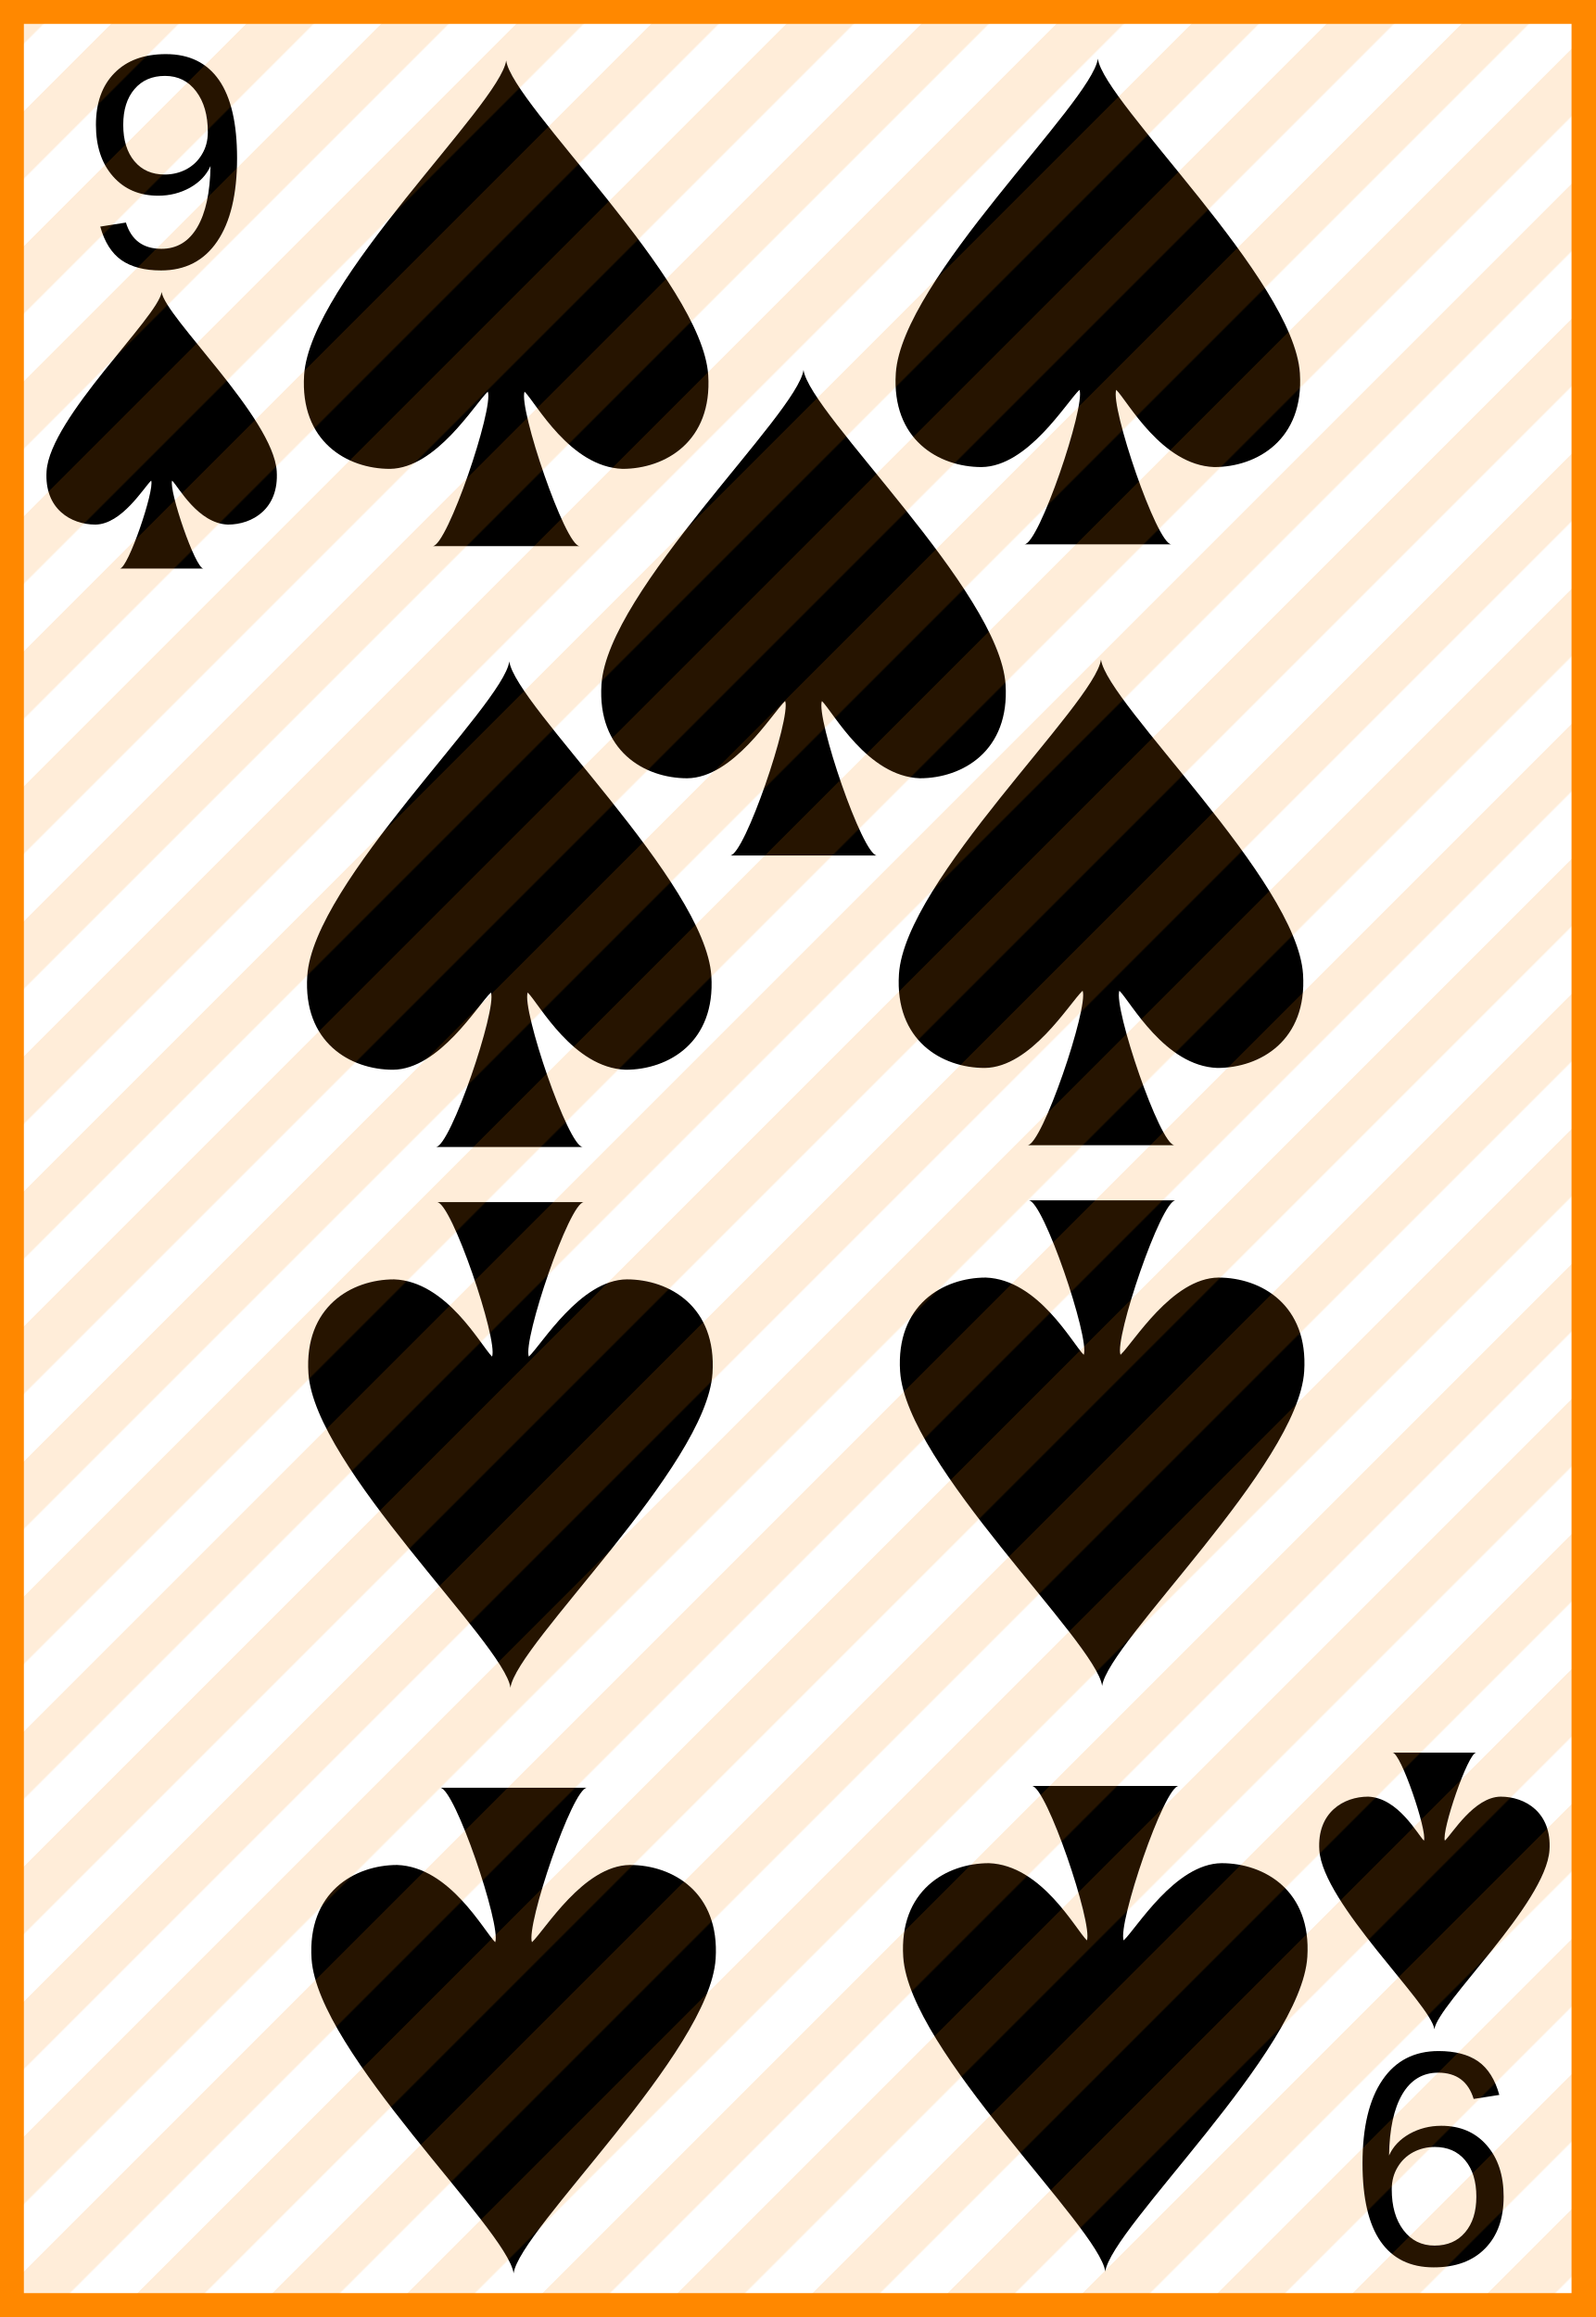
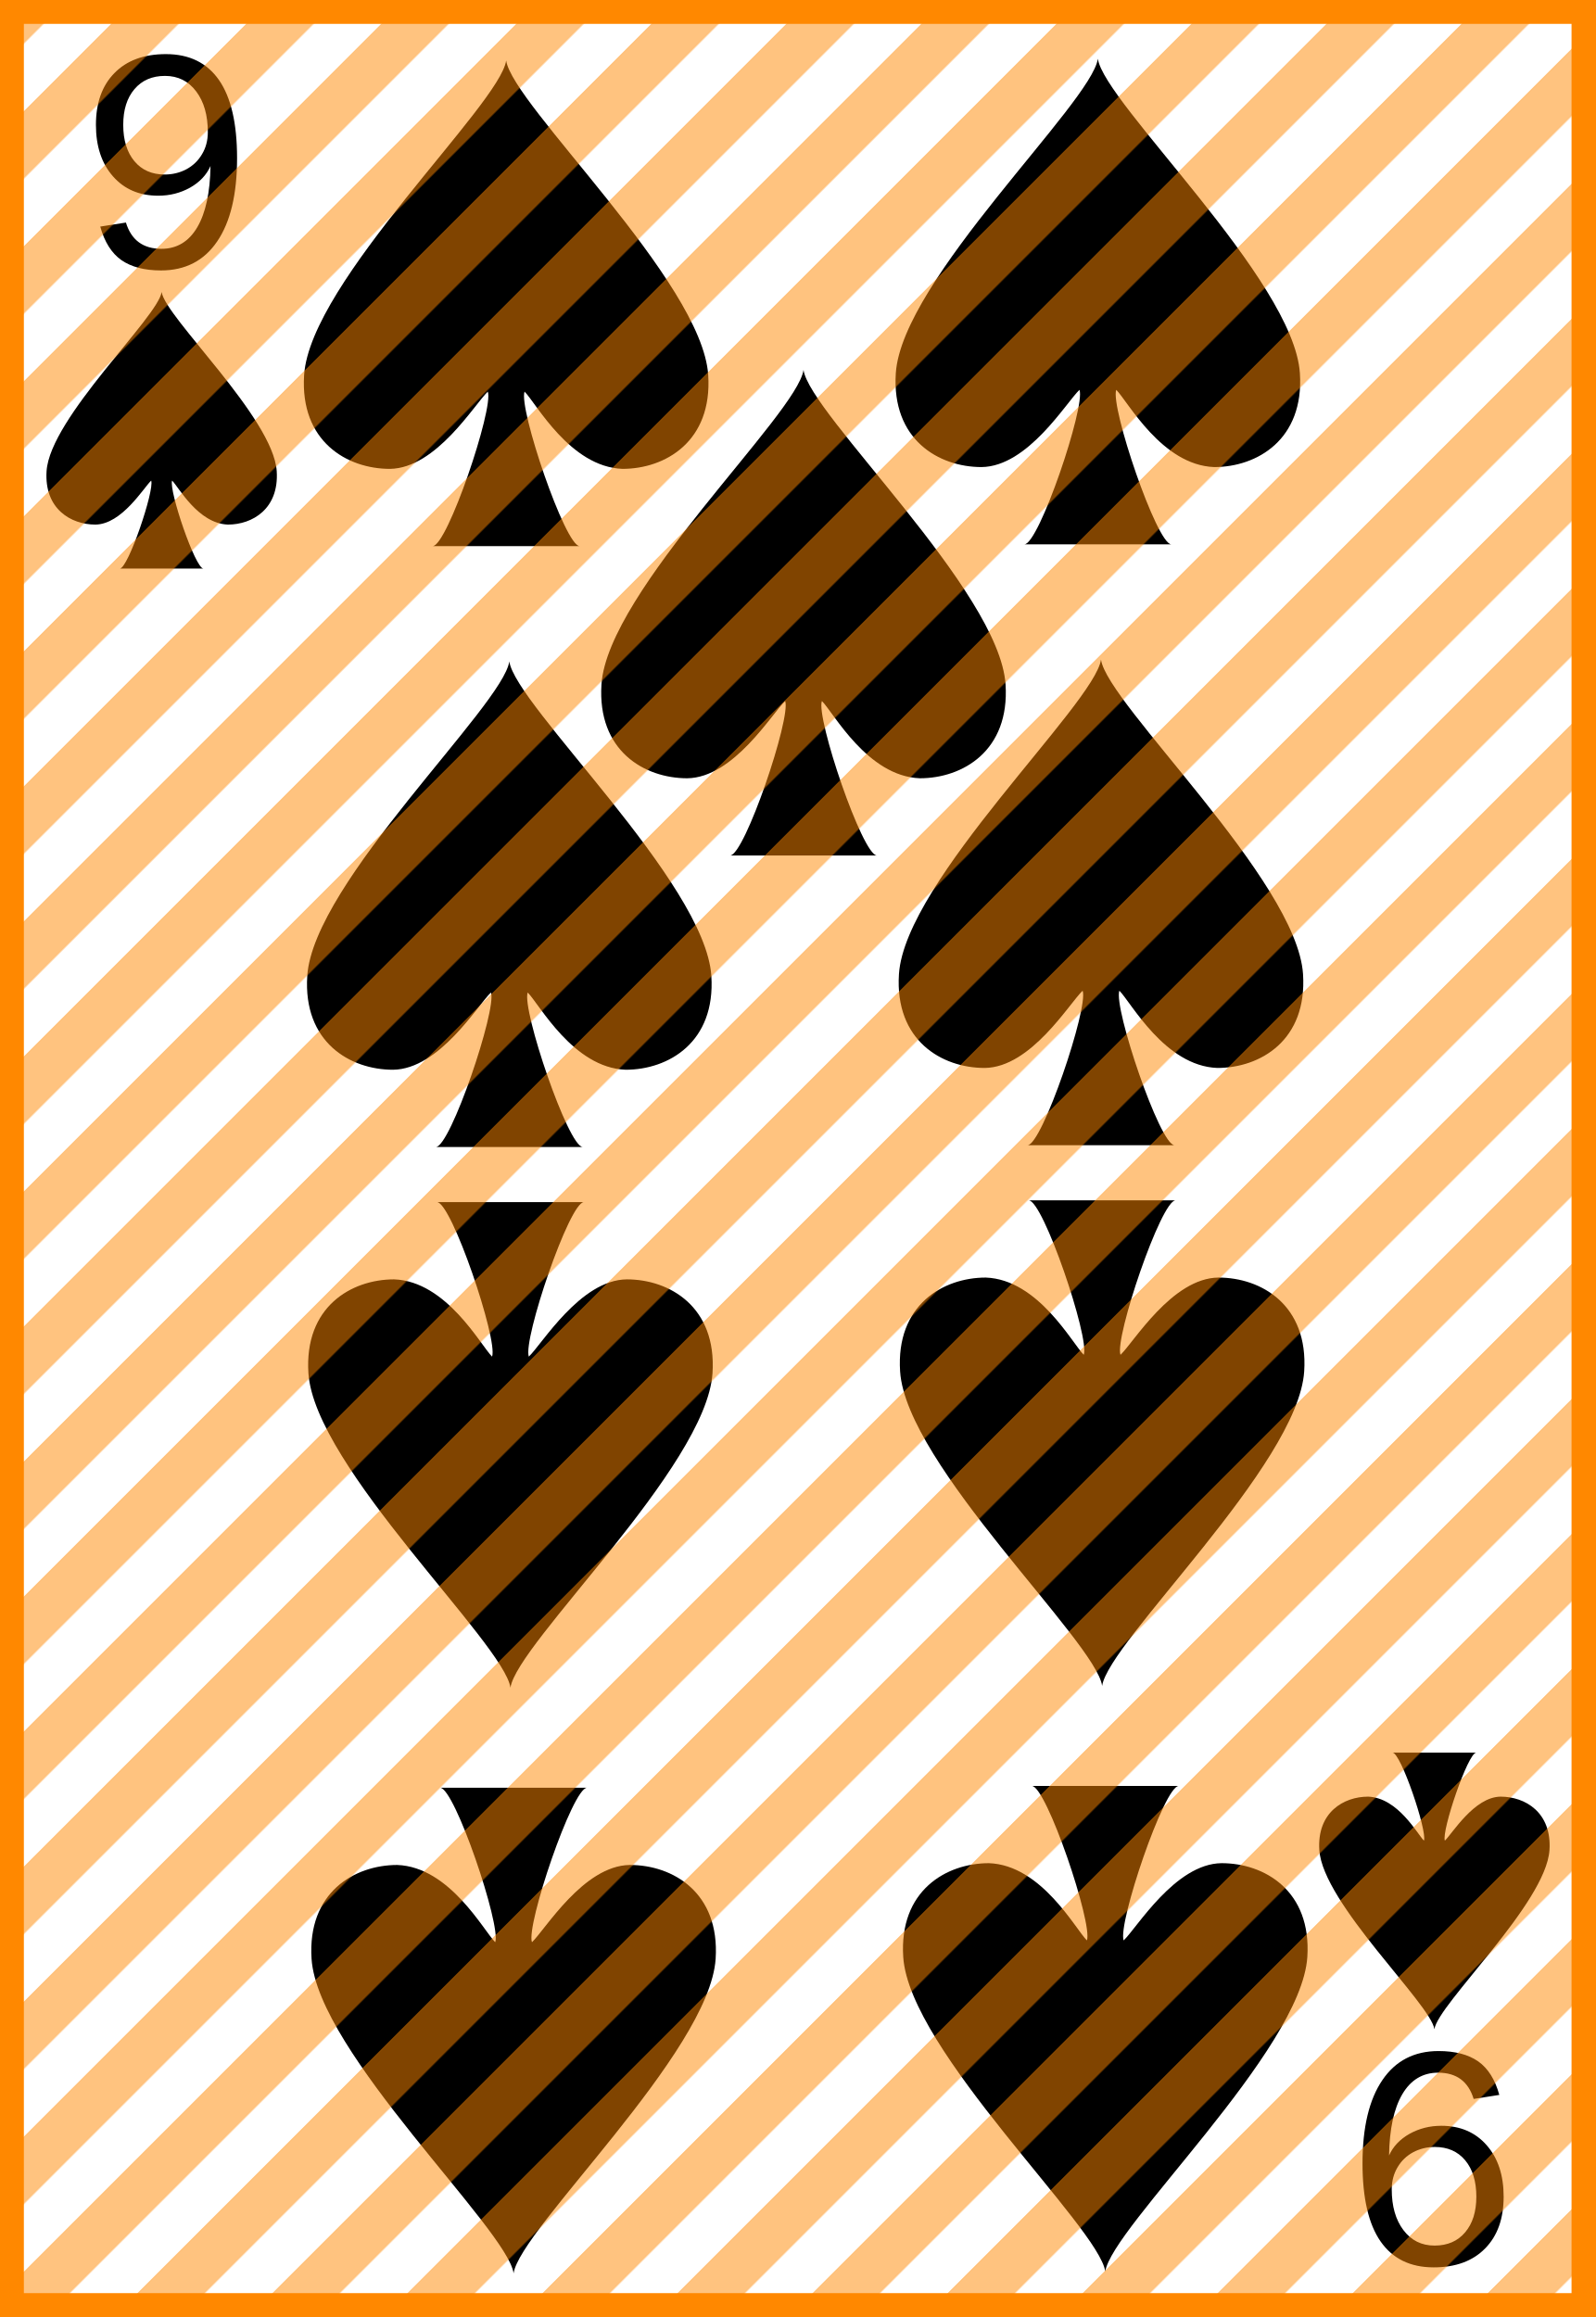
<svg xmlns="http://www.w3.org/2000/svg" width="167.087pt" height="242.667pt" viewBox="0 0 167.087 242.667" xml:space="preserve" id="svg2" version="1.1">
  <defs id="defs41" />
  <pattern id="diagonalStripes" patternUnits="userSpaceOnUse" width="10" height="10" patternTransform="rotate(45)">
-     <line x1="0" y="0" x2="0" y2="10" stroke="#FF8800" stroke-width="10" opacity="0.15" />
+     <line x1="0" y="0" x2="0" y2="10" stroke="#FF8800" stroke-width="10" opacity="0.5" />
  </pattern>
  <g id="Layer_x0020_1" style="fill-rule:nonzero;clip-rule:nonzero;stroke:#000000;stroke-miterlimit:4;">
    <path style="fill:#FFFFFF;stroke-width:0.5;" d="M166.837,235.548c0,3.777-3.087,6.869-6.871,6.869H7.111c-3.775,0-6.861-3.092-6.861-6.869V7.12C0.25,3.343,3.336,0.25,7.111,0.25h152.855    c3.784,0,6.871,3.093,6.871,6.87v228.428z" id="path5" />
    <g style="stroke:none;" id="g7">
      <g id="g9">
				
			</g>
    </g>
    <g id="g15">
			
		</g>
    <g id="g19">
			
		</g>
    <g style="stroke:none;" id="g23">
      <g id="g25">
				
			</g>
    </g>
    <g style="stroke:none;" id="g31">
      <g id="g33">
				
			</g>
    </g>
  </g>
  <text xml:space="preserve" style="font-size:32px;font-style:normal;font-weight:normal;line-height:125%;letter-spacing:0px;word-spacing:0px;fill:#000000;fill-opacity:1;stroke:none;font-family:Bitstream Vera Sans" x="8.547" y="28.013" id="text3788">
    <tspan id="tspan3790" x="8.547" y="28.013" style="font-style:normal;font-variant:normal;font-weight:normal;font-stretch:normal;font-family:Arial;-inkscape-font-specification:Arial">9</tspan>
  </text>
  <g transform="matrix(1.508595,0,0,1.379325,16.92904,45.0659)" id="layer1-7">
    <path id="sl" d="M 7.989,3.103 C 7.747,-0.954 0.242,-8.59 0,-10.5 c -0.242,1.909 -7.747,9.545 -7.989,13.603 -0.169,2.868 1.695,4.057 3.39,4.057 1.835,-0.022 3.351,-2.801 3.873,-3.341 0.242,0.716 -1.603,6.682 -2.179,6.682 l 5.811,0 C 2.33,10.501 0.485,4.535 0.727,3.819 1.184,4.315 2.524,7.077 4.601,7.16 6.295,7.159 8.158,5.971 7.989,3.103 z" style="fill:#000000" />
  </g>
  <g transform="matrix(2.648679,0,0,2.421718,53.01089,31.766)" id="layer1-7-88">
    <path id="sl-4" d="M 7.989,3.103 C 7.747,-0.954 0.242,-8.59 0,-10.5 c -0.242,1.909 -7.747,9.545 -7.989,13.603 -0.169,2.868 1.695,4.057 3.39,4.057 1.835,-0.022 3.351,-2.801 3.873,-3.341 0.242,0.716 -1.603,6.682 -2.179,6.682 l 5.811,0 C 2.33,10.501 0.485,4.535 0.727,3.819 1.184,4.315 2.524,7.077 4.601,7.16 6.295,7.159 8.158,5.971 7.989,3.103 z" style="fill:#000000" />
  </g>
  <text xml:space="preserve" style="font-size:32px;font-style:normal;font-weight:normal;line-height:125%;letter-spacing:0px;word-spacing:0px;fill:#000000;fill-opacity:1;stroke:none;font-family:Bitstream Vera Sans" x="-158.978" y="-215.124" id="text3788-7" transform="scale(-1,-1)">
    <tspan id="tspan3790-6" x="-158.978" y="-215.124" style="font-style:normal;font-variant:normal;font-weight:normal;font-stretch:normal;font-family:Arial;-inkscape-font-specification:Arial">9</tspan>
  </text>
  <g transform="matrix(-1.508595,0,0,-1.379325,150.2251,198.0441)" id="layer1-7-3">
    <path id="sl-1" d="M 7.989,3.103 C 7.747,-0.954 0.242,-8.59 0,-10.5 c -0.242,1.909 -7.747,9.545 -7.989,13.603 -0.169,2.868 1.695,4.057 3.39,4.057 1.835,-0.022 3.351,-2.801 3.873,-3.341 0.242,0.716 -1.603,6.682 -2.179,6.682 l 5.811,0 C 2.33,10.501 0.485,4.535 0.727,3.819 1.184,4.315 2.524,7.077 4.601,7.16 6.295,7.159 8.158,5.971 7.989,3.103 z" style="fill:#000000" />
  </g>
  <g transform="matrix(2.648679,0,0,2.421718,53.33971,94.6985)" id="layer1-7-88-8">
    <path id="sl-4-8" d="M 7.989,3.103 C 7.747,-0.954 0.242,-8.59 0,-10.5 c -0.242,1.909 -7.747,9.545 -7.989,13.603 -0.169,2.868 1.695,4.057 3.39,4.057 1.835,-0.022 3.351,-2.801 3.873,-3.341 0.242,0.716 -1.603,6.682 -2.179,6.682 l 5.811,0 C 2.33,10.501 0.485,4.535 0.727,3.819 1.184,4.315 2.524,7.077 4.601,7.16 6.295,7.159 8.158,5.971 7.989,3.103 z" style="fill:#000000" />
  </g>
  <g transform="matrix(-2.648679,0,0,-2.421718,53.78926,212.6639)" id="layer1-7-88-4">
    <path id="sl-4-3" d="M 7.989,3.103 C 7.747,-0.954 0.242,-8.59 0,-10.5 c -0.242,1.909 -7.747,9.545 -7.989,13.603 -0.169,2.868 1.695,4.057 3.39,4.057 1.835,-0.022 3.351,-2.801 3.873,-3.341 0.242,0.716 -1.603,6.682 -2.179,6.682 l 5.811,0 C 2.33,10.501 0.485,4.535 0.727,3.819 1.184,4.315 2.524,7.077 4.601,7.16 6.295,7.159 8.158,5.971 7.989,3.103 z" style="fill:#000000" />
  </g>
  <g transform="matrix(-2.648679,0,0,-2.421718,53.46044,151.3314)" id="layer1-7-88-8-1">
    <path id="sl-4-8-4" d="M 7.989,3.103 C 7.747,-0.954 0.242,-8.59 0,-10.5 c -0.242,1.909 -7.747,9.545 -7.989,13.603 -0.169,2.868 1.695,4.057 3.39,4.057 1.835,-0.022 3.351,-2.801 3.873,-3.341 0.242,0.716 -1.603,6.682 -2.179,6.682 l 5.811,0 C 2.33,10.501 0.485,4.535 0.727,3.819 1.184,4.315 2.524,7.077 4.601,7.16 6.295,7.159 8.158,5.971 7.989,3.103 z" style="fill:#000000" />
  </g>
  <g transform="matrix(2.648679,0,0,2.421718,114.9782,31.57803)" id="layer1-7-88-9">
    <path id="sl-4-2" d="M 7.989,3.103 C 7.747,-0.954 0.242,-8.59 0,-10.5 c -0.242,1.909 -7.747,9.545 -7.989,13.603 -0.169,2.868 1.695,4.057 3.39,4.057 1.835,-0.022 3.351,-2.801 3.873,-3.341 0.242,0.716 -1.603,6.682 -2.179,6.682 l 5.811,0 C 2.33,10.501 0.485,4.535 0.727,3.819 1.184,4.315 2.524,7.077 4.601,7.16 6.295,7.159 8.158,5.971 7.989,3.103 z" style="fill:#000000" />
  </g>
  <g transform="matrix(2.648679,0,0,2.421718,115.307,94.51054)" id="layer1-7-88-8-0">
    <path id="sl-4-8-6" d="M 7.989,3.103 C 7.747,-0.954 0.242,-8.59 0,-10.5 c -0.242,1.909 -7.747,9.545 -7.989,13.603 -0.169,2.868 1.695,4.057 3.39,4.057 1.835,-0.022 3.351,-2.801 3.873,-3.341 0.242,0.716 -1.603,6.682 -2.179,6.682 l 5.811,0 C 2.33,10.501 0.485,4.535 0.727,3.819 1.184,4.315 2.524,7.077 4.601,7.16 6.295,7.159 8.158,5.971 7.989,3.103 z" style="fill:#000000" />
  </g>
  <g transform="matrix(-2.648679,0,0,-2.421718,115.7566,212.476)" id="layer1-7-88-4-8">
    <path id="sl-4-3-9" d="M 7.989,3.103 C 7.747,-0.954 0.242,-8.59 0,-10.5 c -0.242,1.909 -7.747,9.545 -7.989,13.603 -0.169,2.868 1.695,4.057 3.39,4.057 1.835,-0.022 3.351,-2.801 3.873,-3.341 0.242,0.716 -1.603,6.682 -2.179,6.682 l 5.811,0 C 2.33,10.501 0.485,4.535 0.727,3.819 1.184,4.315 2.524,7.077 4.601,7.16 6.295,7.159 8.158,5.971 7.989,3.103 z" style="fill:#000000" />
  </g>
  <g transform="matrix(-2.648679,0,0,-2.421718,115.4278,151.1435)" id="layer1-7-88-8-1-2">
    <path id="sl-4-8-4-6" d="M 7.989,3.103 C 7.747,-0.954 0.242,-8.59 0,-10.5 c -0.242,1.909 -7.747,9.545 -7.989,13.603 -0.169,2.868 1.695,4.057 3.39,4.057 1.835,-0.022 3.351,-2.801 3.873,-3.341 0.242,0.716 -1.603,6.682 -2.179,6.682 l 5.811,0 C 2.33,10.501 0.485,4.535 0.727,3.819 1.184,4.315 2.524,7.077 4.601,7.16 6.295,7.159 8.158,5.971 7.989,3.103 z" style="fill:#000000" />
  </g>
  <g transform="matrix(2.648679,0,0,2.421718,84.15214,64.1712)" id="layer1-7-88-6">
    <path id="sl-4-4" d="M 7.989,3.103 C 7.747,-0.954 0.242,-8.59 0,-10.5 c -0.242,1.909 -7.747,9.545 -7.989,13.603 -0.169,2.868 1.695,4.057 3.39,4.057 1.835,-0.022 3.351,-2.801 3.873,-3.341 0.242,0.716 -1.603,6.682 -2.179,6.682 l 5.811,0 C 2.33,10.501 0.485,4.535 0.727,3.819 1.184,4.315 2.524,7.077 4.601,7.16 6.295,7.159 8.158,5.971 7.989,3.103 z" style="fill:#000000" />
  </g>
  <rect x="0.25" y="0.25" width="166.587" height="242.167" fill="url(#diagonalStripes)" stroke="none" />
  <rect x="0" y="0" width="167.087" height="242.667" fill="none" stroke="#FF8800" stroke-width="5" />
</svg>
